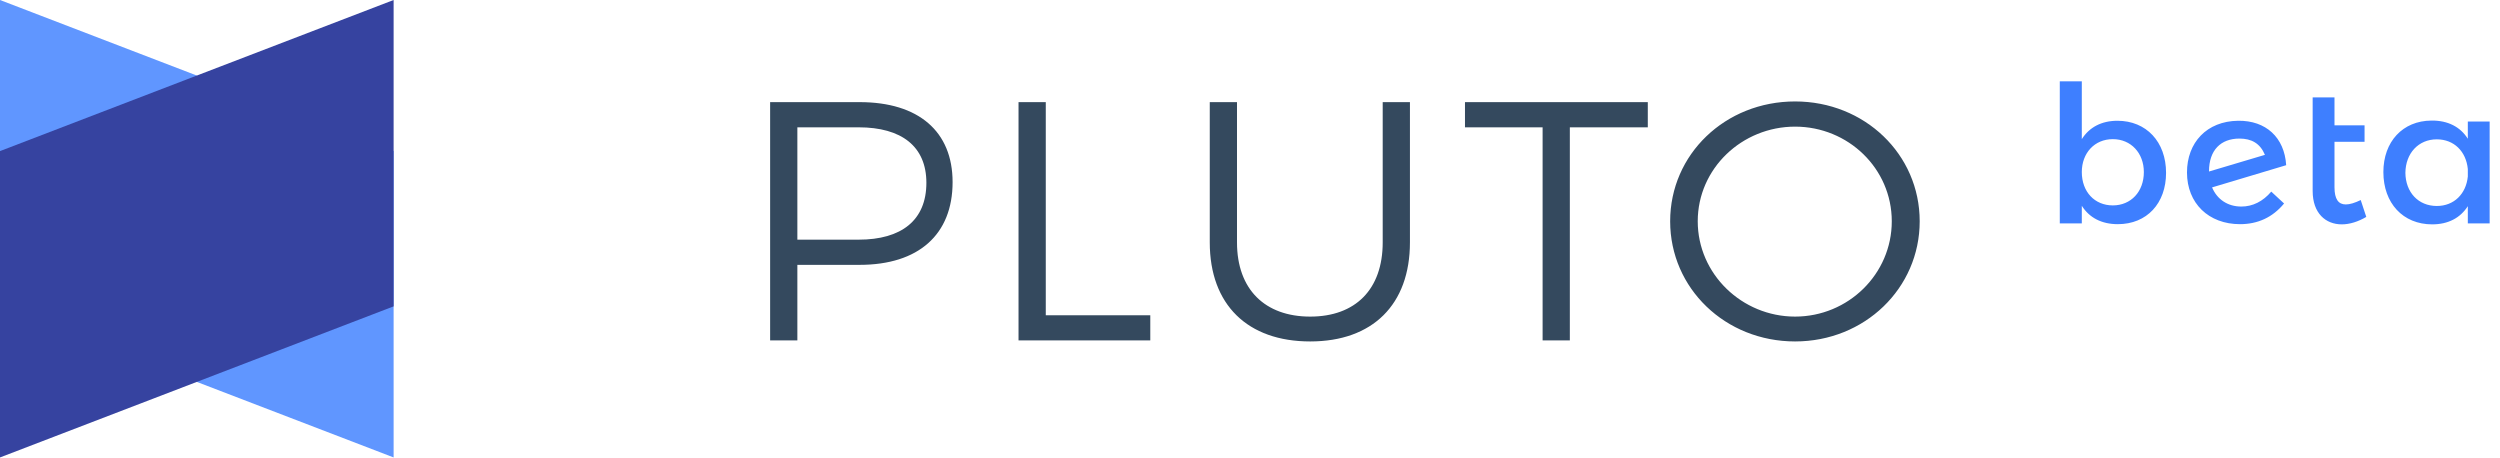
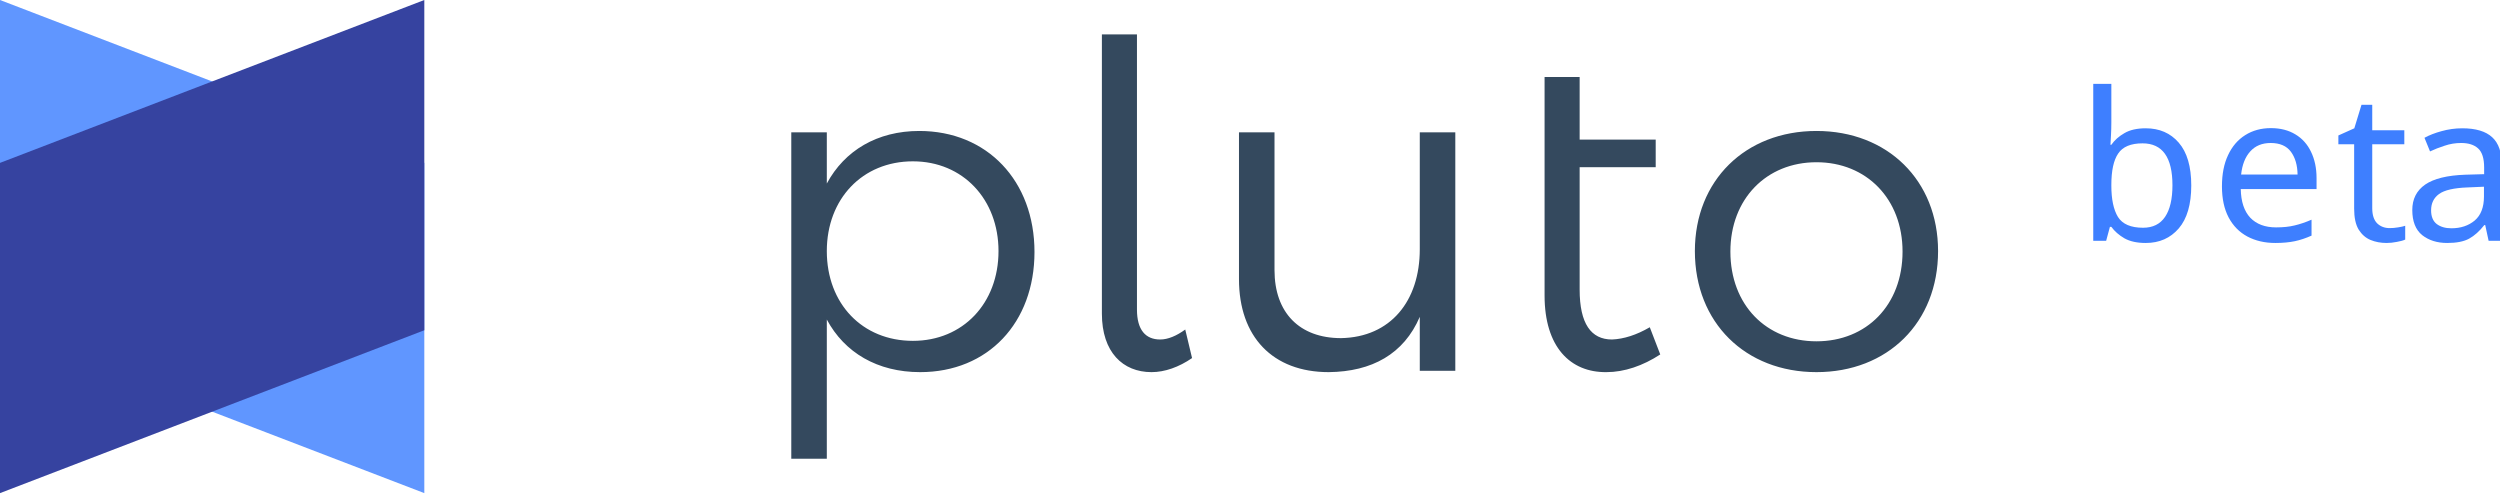
- <svg xmlns="http://www.w3.org/2000/svg" width="235" height="43" viewBox="0 0 235 43">
-   <g fill="none" fill-rule="evenodd">
-     <path fill="#6096FF" d="M0 0l37 14.203V43L0 28.797z" />
-     <path fill="#3643A0" d="M37 0L0 14.203V43l37-14.203z" />
-     <path fill="#34495E" d="M80.808 9.6c5.536 0 8.736 2.752 8.736 7.52 0 4.928-3.2 7.776-8.736 7.776h-5.856V32h-2.56V9.6h8.416zm-.096 12.928c4.032 0 6.368-1.824 6.368-5.344 0-3.424-2.336-5.216-6.368-5.216h-5.76v10.56h5.76zM95.742 9.6V32h12.385v-2.368h-9.824V9.6h-2.56zm20.536 13.184V9.6h-2.56v13.184c0 5.856 3.552 9.312 9.44 9.312 5.856 0 9.376-3.456 9.376-9.312V9.6h-2.56v13.184c0 4.416-2.56 6.976-6.816 6.976s-6.88-2.56-6.88-6.976zM137.708 9.6v2.368h7.297V32h2.56V11.968h7.328V9.6h-17.184zm31.031-.064c6.528 0 11.712 4.96 11.712 11.264 0 6.304-5.184 11.296-11.712 11.296-6.56 0-11.744-4.992-11.744-11.296 0-6.304 5.184-11.264 11.744-11.264zm0 2.368c-4.992 0-9.152 3.936-9.152 8.896 0 4.96 4.16 8.96 9.152 8.96 4.992 0 9.088-4 9.088-8.96 0-4.96-4.096-8.896-9.088-8.896z" />
-     <path fill="#3E7FFF" d="M199.038 11.352c2.718 0 4.572 1.98 4.572 4.896 0 2.862-1.8 4.824-4.536 4.824-1.53 0-2.682-.612-3.384-1.728V21h-2.07V7.644h2.07v5.436c.702-1.116 1.854-1.728 3.348-1.728zm-.432 7.956c1.71 0 2.916-1.296 2.916-3.132 0-1.782-1.206-3.096-2.916-3.096s-2.916 1.296-2.916 3.096c0 1.854 1.206 3.132 2.916 3.132zm12.083.108c1.062 0 2.034-.486 2.808-1.404l1.206 1.116c-1.08 1.314-2.484 1.944-4.14 1.944-2.952 0-4.986-1.962-4.986-4.86 0-2.808 1.854-4.824 4.806-4.86 2.61-.036 4.356 1.566 4.518 4.176l-6.966 2.088c.468 1.116 1.458 1.8 2.754 1.8zm-.18-6.39c-1.746 0-2.862 1.08-2.862 3.078v.018l5.256-1.566c-.45-1.08-1.26-1.53-2.394-1.53zm11.4 5.778c-.559.27-1.027.414-1.405.414-.684 0-1.062-.486-1.062-1.62v-4.266h2.826v-1.548h-2.826V9.156h-2.052v8.802c0 2.088 1.224 3.132 2.736 3.132.738 0 1.548-.252 2.304-.702l-.522-1.584zm10.066-7.38h2.052V21h-2.052v-1.62c-.702 1.098-1.836 1.71-3.348 1.71-2.754 0-4.59-1.998-4.59-4.914 0-2.862 1.818-4.824 4.518-4.842 1.548-.018 2.718.594 3.42 1.71v-1.62zm-2.916 7.938c1.62 0 2.754-1.134 2.916-2.772v-.702c-.162-1.656-1.296-2.79-2.916-2.79-1.728 0-2.934 1.314-2.952 3.15.018 1.818 1.206 3.114 2.952 3.114z" />
+ <svg xmlns="http://www.w3.org/2000/svg" width="218px" height="43px" viewBox="0 0 218 43" version="1.1">
+   <defs />
+   <g id="Home" stroke="none" stroke-width="1" fill="none" fill-rule="evenodd" transform="translate(-240, -39)">
+     <g id="pluto-logo" transform="translate(240, 39)">
+       <g id="Group-4" transform="translate(69, 3)">
+         <text id="beta" font-family="NunitoSans-SemiBold, Nunito Sans" font-size="18" font-weight="500" line-spacing="18" letter-spacing="0.7" fill="#3E7FFF">
+           <tspan x="112" y="18">bet</tspan>
+           <tspan x="140.524" y="18">a</tspan>
+         </text>
+         <g id="plutoLogo" fill="#34495E">
+           <path d="M11.16,8.42 C17.077,8.42 21.207,12.768 21.207,18.974 C21.207,25.141 17.156,29.45 11.239,29.45 C7.506,29.45 4.647,27.75 3.098,24.864 L3.098,37 L0,37 L0,8.538 L3.098,8.538 L3.098,13.005 C4.647,10.12 7.506,8.42 11.16,8.42 Z M10.604,26.722 C14.972,26.722 18.07,23.441 18.07,18.895 C18.07,14.389 14.972,11.068 10.604,11.068 C6.195,11.068 3.098,14.349 3.098,18.895 C3.098,23.481 6.195,26.722 10.604,26.722 Z M30.143,23.995 L30.143,0 L27.085,0 L27.085,24.35 C27.085,27.71 28.912,29.45 31.414,29.45 C32.566,29.45 33.797,29.015 34.948,28.224 L34.353,25.734 C33.598,26.287 32.844,26.604 32.168,26.604 C30.898,26.604 30.143,25.774 30.143,23.995 Z M54.805,8.538 L54.805,18.737 C54.805,23.244 52.264,26.406 47.935,26.485 C44.321,26.485 42.137,24.271 42.137,20.556 L42.137,8.538 L39.039,8.538 L39.039,21.346 C39.039,26.366 41.978,29.45 46.863,29.45 C50.635,29.41 53.415,27.869 54.805,24.627 L54.805,29.331 L57.903,29.331 L57.903,8.538 L54.805,8.538 Z M74.861,25.536 C73.709,26.208 72.597,26.564 71.565,26.604 C69.738,26.604 68.745,25.22 68.745,22.255 L68.745,11.582 L75.377,11.582 L75.377,9.171 L68.745,9.171 L68.745,3.716 L65.687,3.716 L65.687,22.769 C65.687,27.236 67.911,29.489 71.088,29.45 C72.637,29.45 74.265,28.896 75.774,27.908 L74.861,25.536 Z M89.396,8.42 C95.592,8.42 100,12.729 100,18.895 C100,25.141 95.592,29.45 89.396,29.45 C83.201,29.45 78.793,25.141 78.793,18.895 C78.793,12.729 83.201,8.42 89.396,8.42 Z M89.396,11.147 C85.028,11.147 81.89,14.349 81.89,18.935 C81.89,23.599 85.028,26.762 89.396,26.762 C93.765,26.762 96.902,23.599 96.902,18.935 C96.902,14.349 93.765,11.147 89.396,11.147 Z" id="pluto" />
+         </g>
+       </g>
+       <g id="Group-29">
+         <g id="Group-15">
+           <polygon id="Rectangle" fill="#6096FF" points="0 0 37 14.203 37 43 0 28.797" />
+           <polygon id="Rectangle" fill="#3643A0" transform="translate(18.5, 21.5) scale(-1, 1) translate(-18.5, -21.5) " points="0 0 37 14.203 37 43 0 28.797" />
+         </g>
+       </g>
+     </g>
  </g>
</svg>
